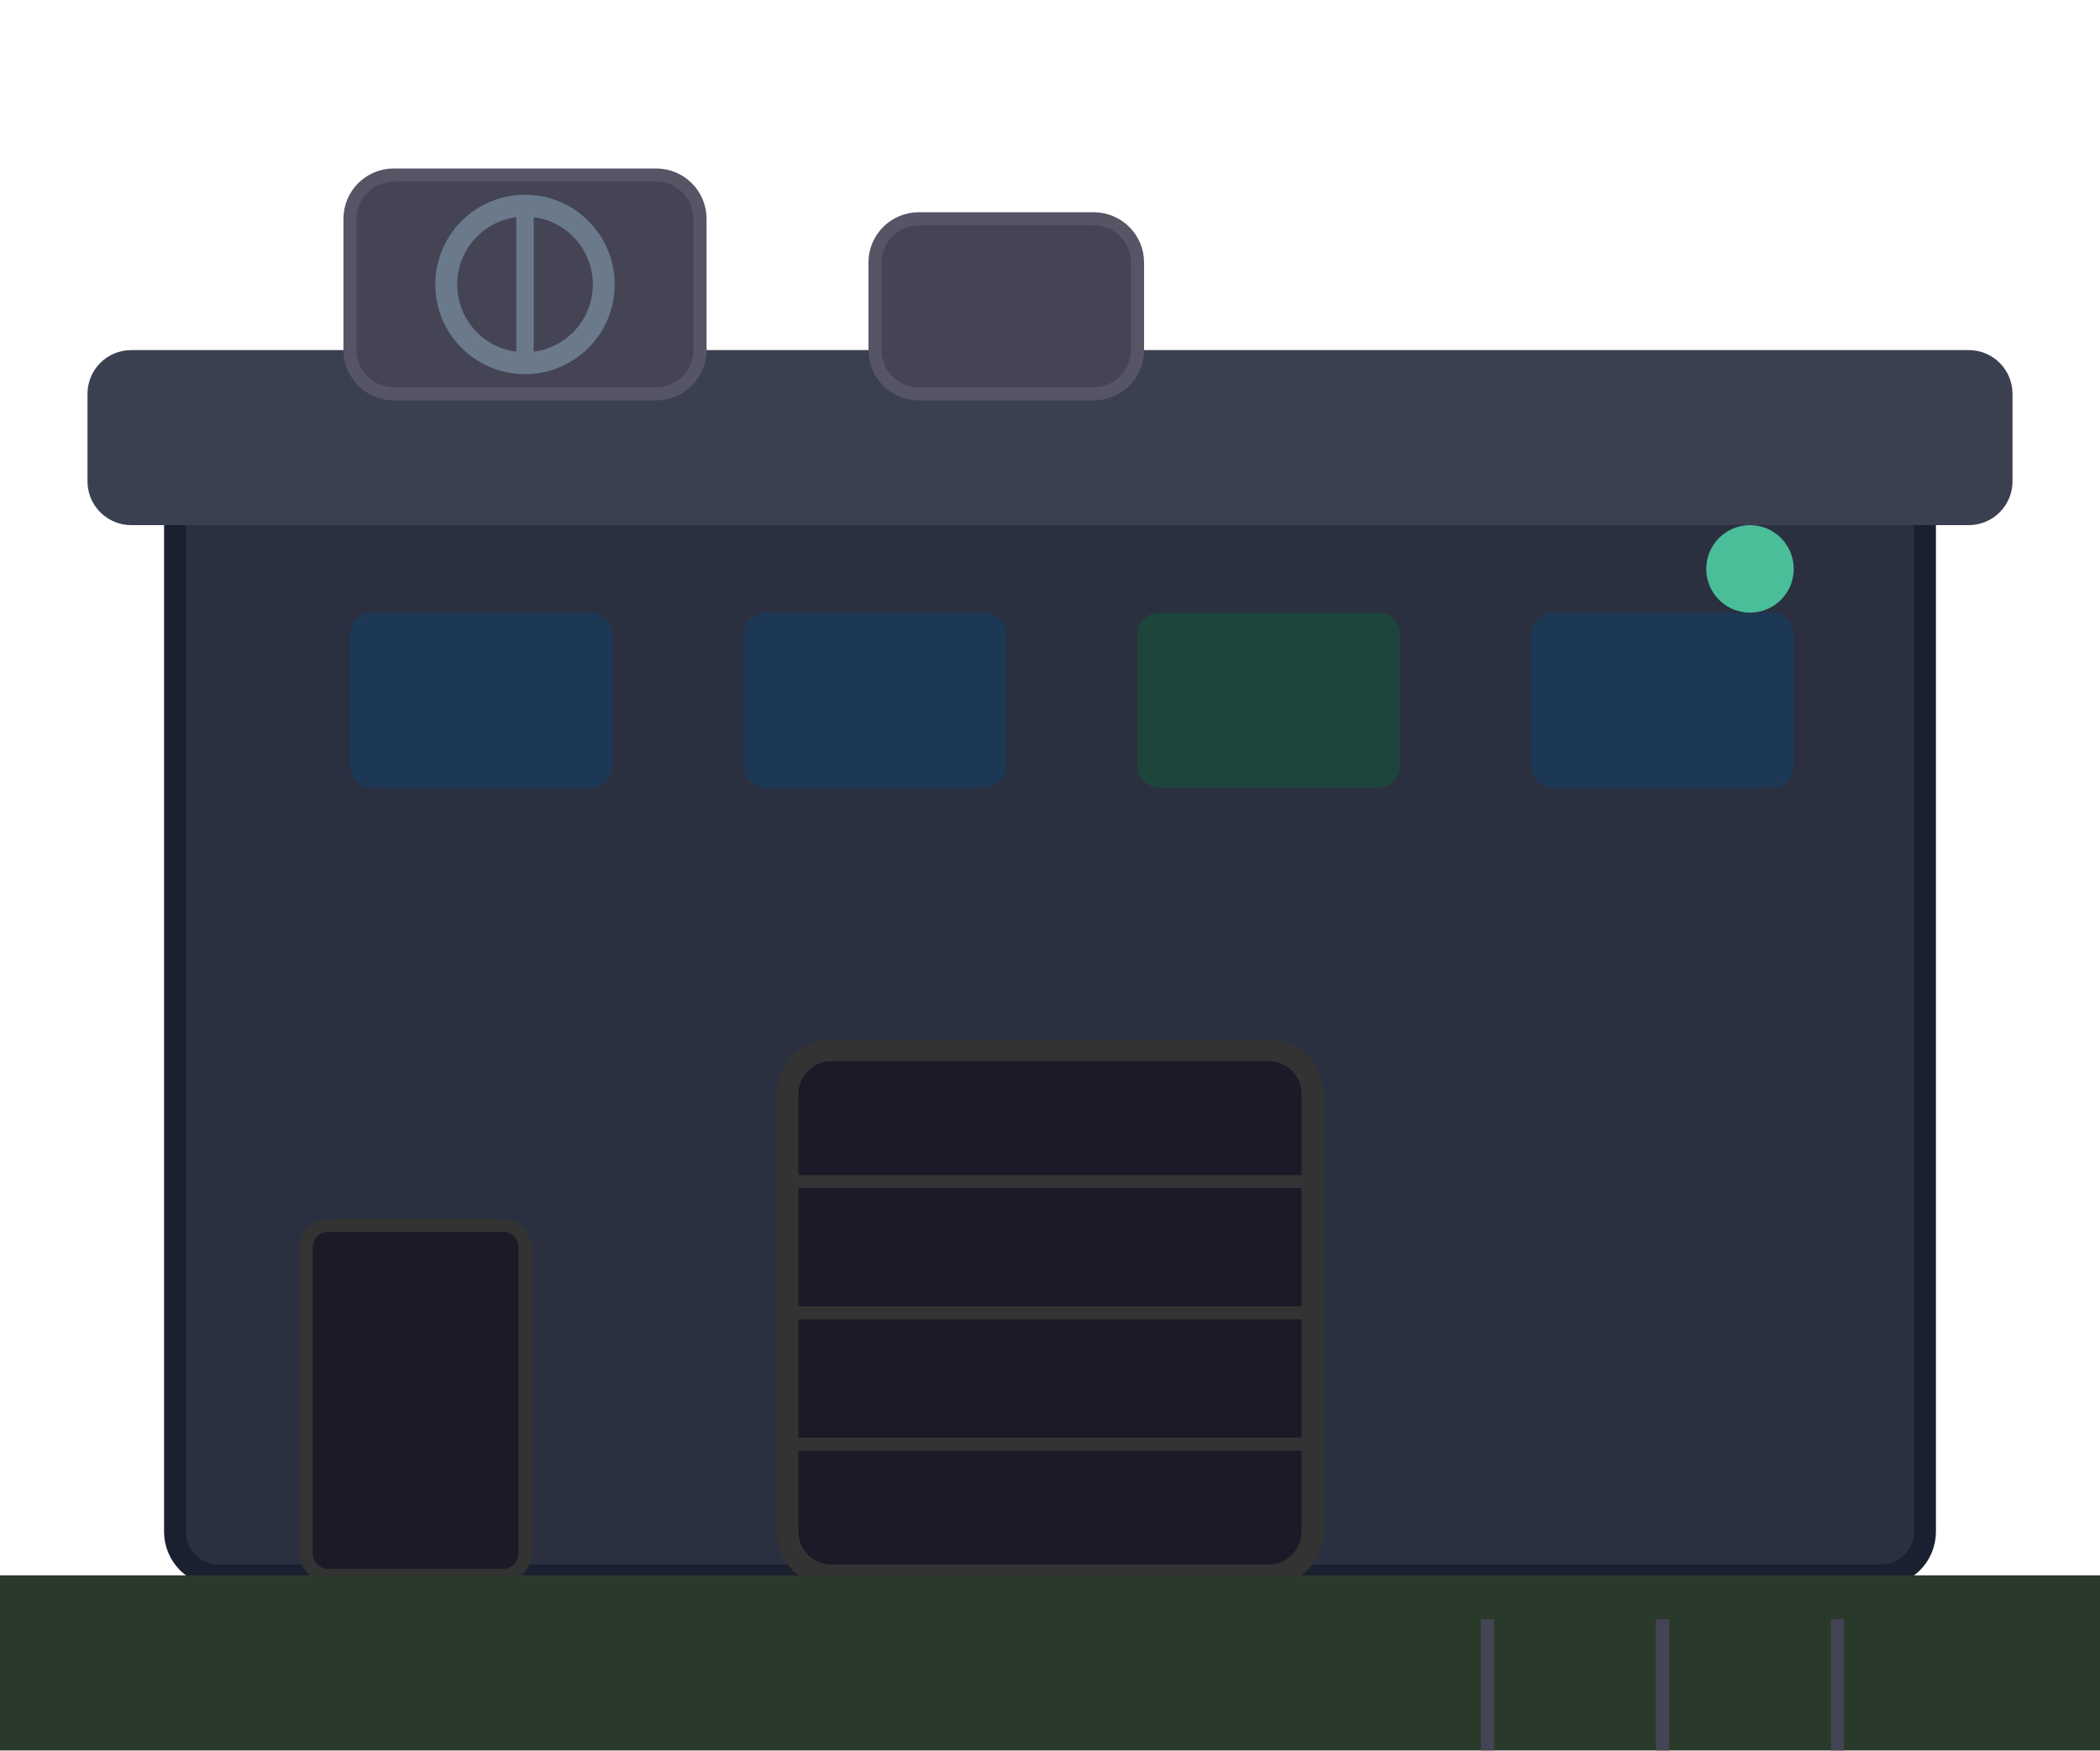
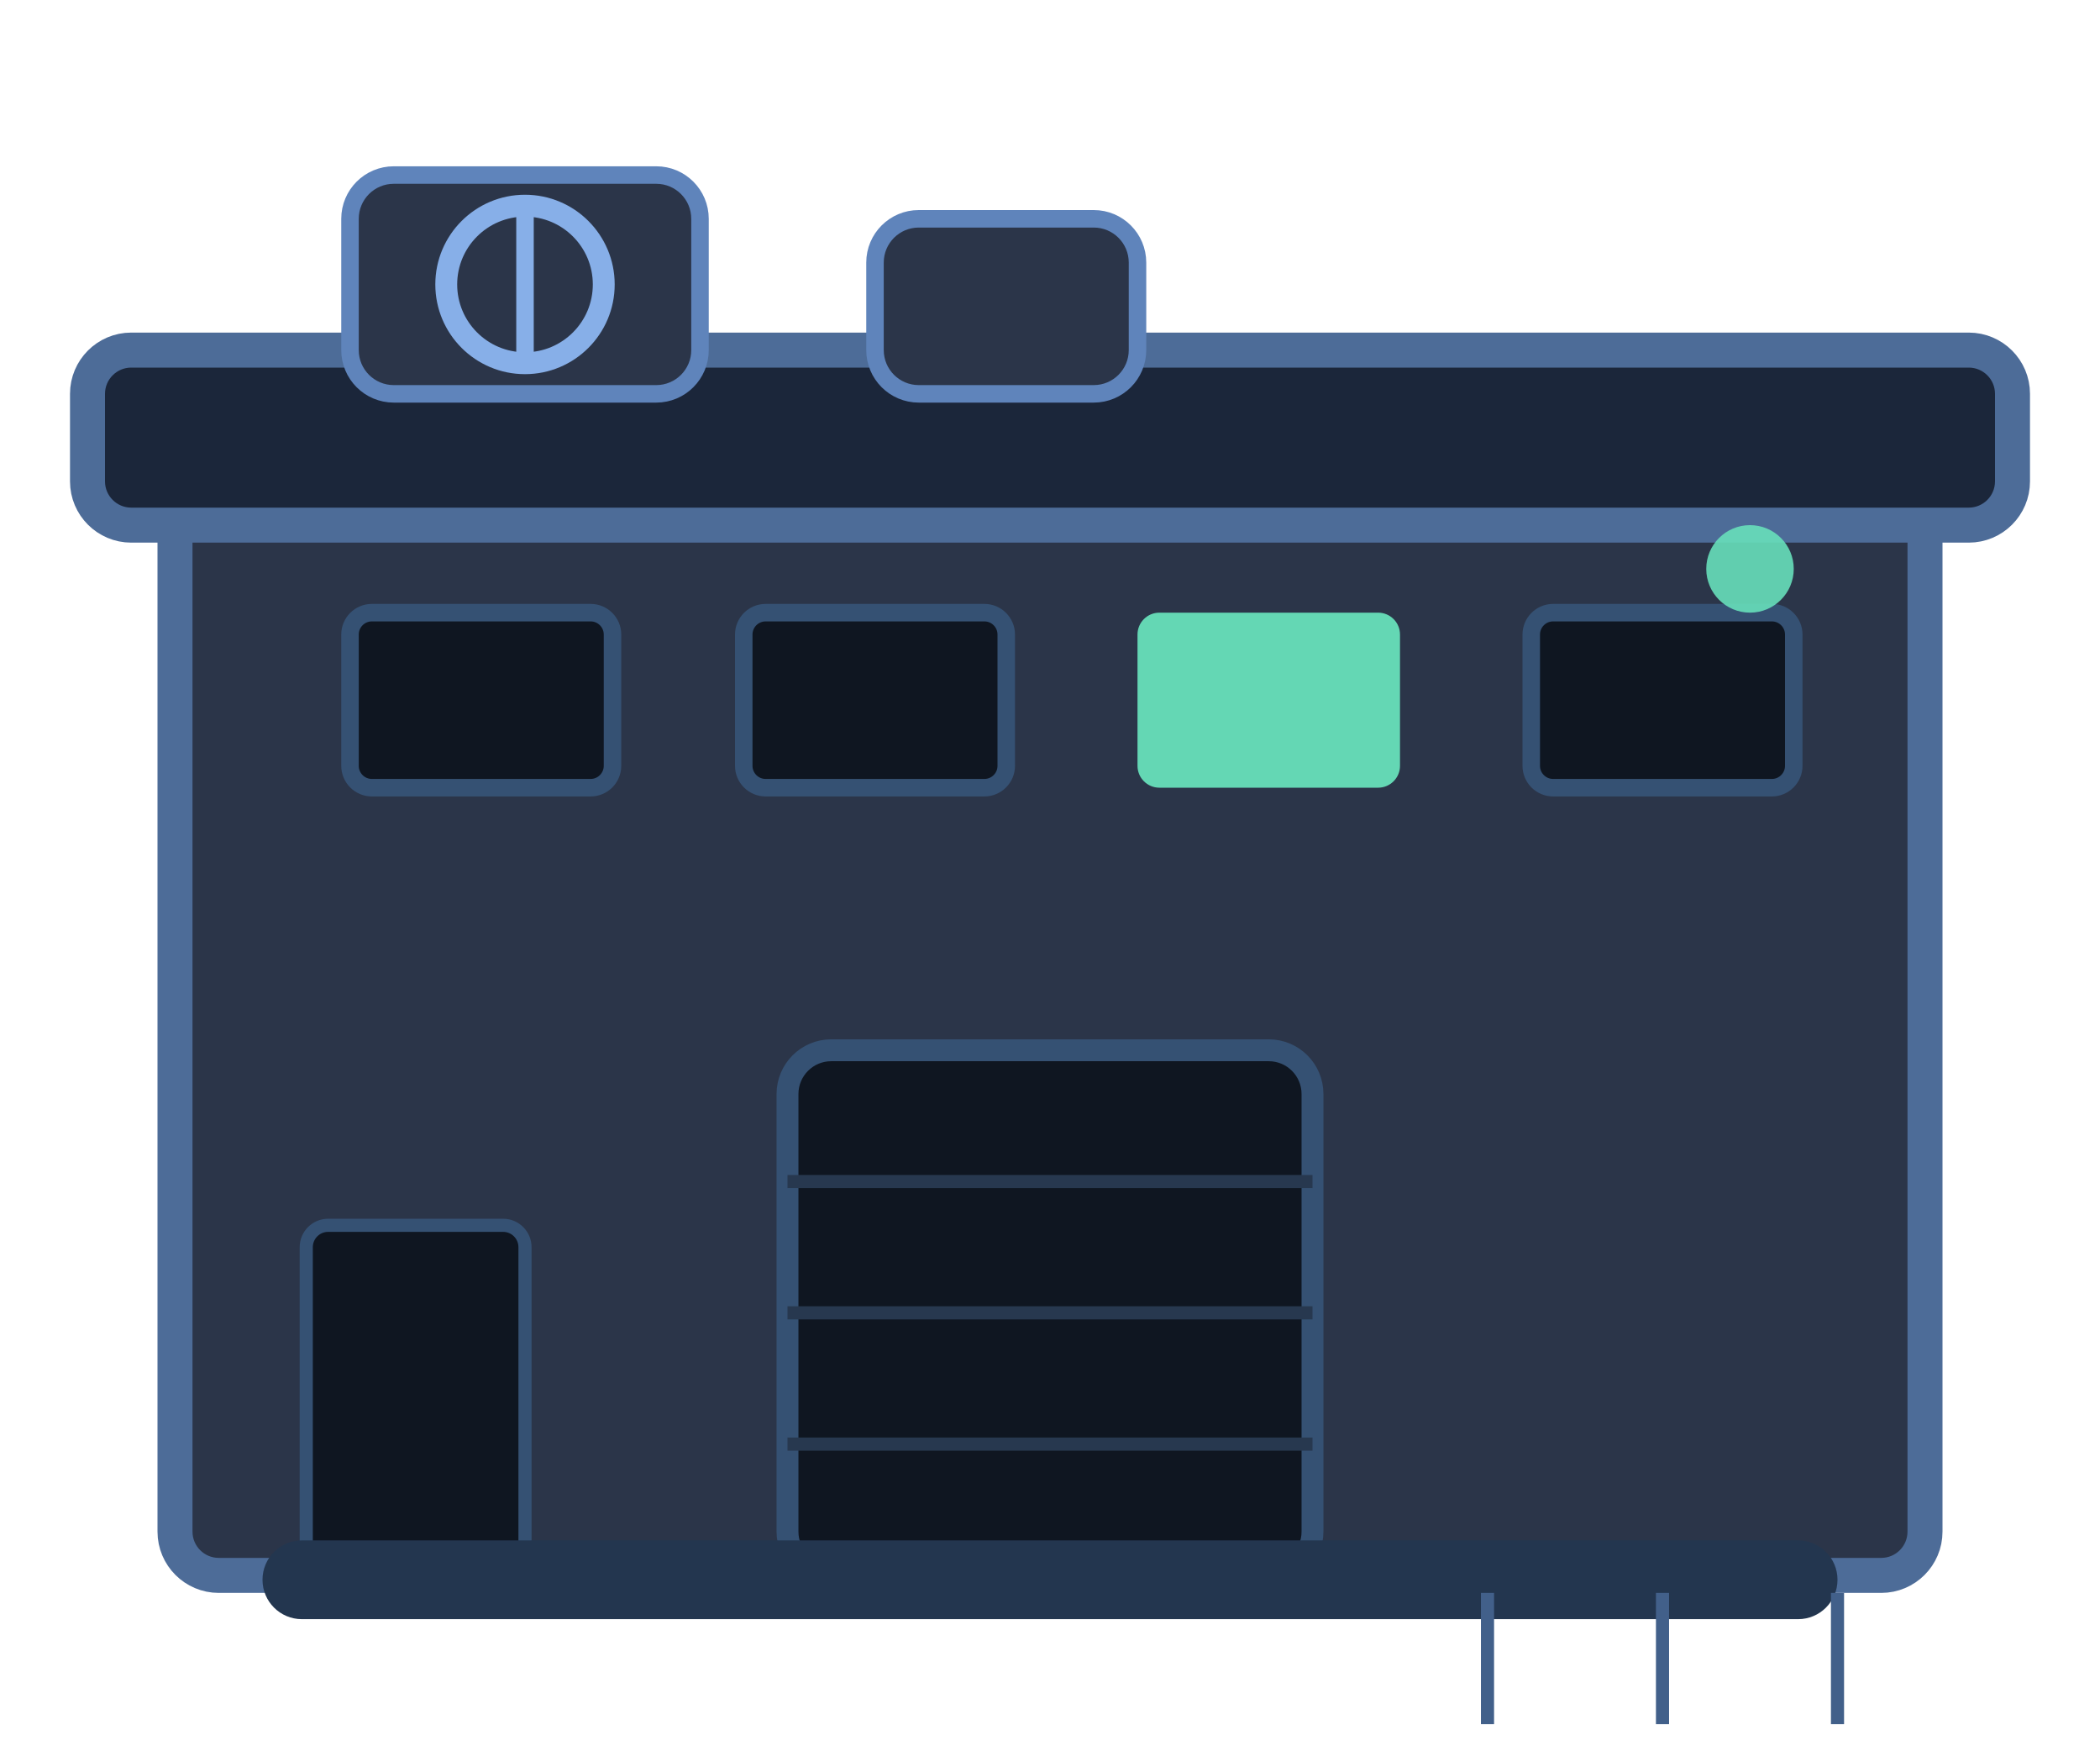
<svg xmlns="http://www.w3.org/2000/svg" viewBox="0 0 48 40" width="48" height="40">
-   <rect x="4" y="10" width="40" height="26" rx="1" fill="#2a3040" stroke="#1a2030" stroke-width="0.5" />
-   <rect x="2" y="8" width="44" height="4" rx="1" fill="#3a4050" />
-   <rect x="8" y="4" width="8" height="5" rx="1" fill="#445" stroke="#556" stroke-width="0.3" />
-   <rect x="20" y="5" width="6" height="4" rx="1" fill="#445" stroke="#556" stroke-width="0.3" />
-   <circle cx="12" cy="6.5" r="1.8" fill="none" stroke="#6a7a8a" stroke-width="0.5">
+   <rect x="4" y="10" width="40" height="26" rx="1" fill="#2b3549" stroke="#4d6c98" stroke-width="0.8" />
+   <rect x="2" y="8" width="44" height="4" rx="1" fill="#1b263a" stroke="#4d6c98" stroke-width="0.8" />
+   <rect x="8" y="4" width="8" height="5" rx="1" fill="#2b3549" stroke="#5f84bb" stroke-width="0.4" />
+   <rect x="20" y="5" width="6" height="4" rx="1" fill="#2b3549" stroke="#5f84bb" stroke-width="0.4" />
+   <circle cx="12" cy="6.5" r="1.8" fill="none" stroke="#87afe8" stroke-width="0.5">
    <animateTransform attributeName="transform" type="rotate" values="0 12 6.5;360 12 6.5" dur="1s" repeatCount="indefinite" />
  </circle>
-   <line x1="12" y1="4.7" x2="12" y2="8.3" stroke="#6a7a8a" stroke-width="0.4">
+   <line x1="12" y1="4.7" x2="12" y2="8.3" stroke="#87afe8" stroke-width="0.4">
    <animateTransform attributeName="transform" type="rotate" values="0 12 6.5;360 12 6.5" dur="1s" repeatCount="indefinite" />
  </line>
-   <rect x="8" y="14" width="6" height="4" rx="0.5" fill="#1a3a5a" opacity="0.8" />
-   <rect x="17" y="14" width="6" height="4" rx="0.5" fill="#1a3a5a" opacity="0.8" />
-   <rect x="26" y="14" width="6" height="4" rx="0.5" fill="#1a4a3a" opacity="0.8">
-     <animate attributeName="fill" values="#1a4a3a;#1a6a4a;#1a4a3a" dur="3s" repeatCount="indefinite" />
+   <rect x="8" y="14" width="6" height="4" rx="0.5" fill="#0f1621" stroke="#355173" stroke-width="0.4" />
+   <rect x="17" y="14" width="6" height="4" rx="0.5" fill="#0f1621" stroke="#355173" stroke-width="0.4" />
+   <rect x="26" y="14" width="6" height="4" rx="0.5" fill="#67dfba" opacity="0.95">
+     <animate attributeName="fill" values="#67dfba;#88f0cd;#67dfba" dur="3s" repeatCount="indefinite" />
  </rect>
-   <rect x="35" y="14" width="6" height="4" rx="0.5" fill="#1a3a5a" opacity="0.8" />
-   <rect x="18" y="24" width="12" height="12" rx="1" fill="#1a1a28" stroke="#333" stroke-width="0.5" />
-   <line x1="18" y1="27" x2="30" y2="27" stroke="#333" stroke-width="0.3" />
-   <line x1="18" y1="30" x2="30" y2="30" stroke="#333" stroke-width="0.3" />
-   <line x1="18" y1="33" x2="30" y2="33" stroke="#333" stroke-width="0.3" />
-   <rect x="7" y="28" width="5" height="8" rx="0.5" fill="#1a1a28" stroke="#333" stroke-width="0.3" />
-   <circle cx="40" cy="13" r="1" fill="#4ecca3" opacity="0.9">
+   <rect x="35" y="14" width="6" height="4" rx="0.5" fill="#0f1621" stroke="#355173" stroke-width="0.4" />
+   <rect x="18" y="24" width="12" height="12" rx="1" fill="#0f1621" stroke="#355173" stroke-width="0.5" />
+   <line x1="18" y1="27" x2="30" y2="27" stroke="#27384f" stroke-width="0.3" />
+   <line x1="18" y1="30" x2="30" y2="30" stroke="#27384f" stroke-width="0.3" />
+   <line x1="18" y1="33" x2="30" y2="33" stroke="#27384f" stroke-width="0.3" />
+   <rect x="7" y="28" width="5" height="8" rx="0.5" fill="#0f1621" stroke="#355173" stroke-width="0.3" />
+   <circle cx="40" cy="13" r="1" fill="#67dfba" opacity="0.9">
    <animate attributeName="opacity" values="0.9;0.4;0.9" dur="2s" repeatCount="indefinite" />
  </circle>
-   <rect x="0" y="36" width="48" height="4" fill="#2a3a2a" />
-   <line x1="34" y1="37" x2="34" y2="40" stroke="#445" stroke-width="0.3" />
-   <line x1="38" y1="37" x2="38" y2="40" stroke="#445" stroke-width="0.3" />
-   <line x1="42" y1="37" x2="42" y2="40" stroke="#445" stroke-width="0.3" />
+   <rect x="6" y="35.2" width="36" height="1.8" rx="0.9" fill="#23364f" />
+   <line x1="34" y1="36.4" x2="34" y2="39.4" stroke="#42608a" stroke-width="0.3" />
+   <line x1="38" y1="36.4" x2="38" y2="39.4" stroke="#42608a" stroke-width="0.3" />
+   <line x1="42" y1="36.4" x2="42" y2="39.4" stroke="#42608a" stroke-width="0.3" />
</svg>
